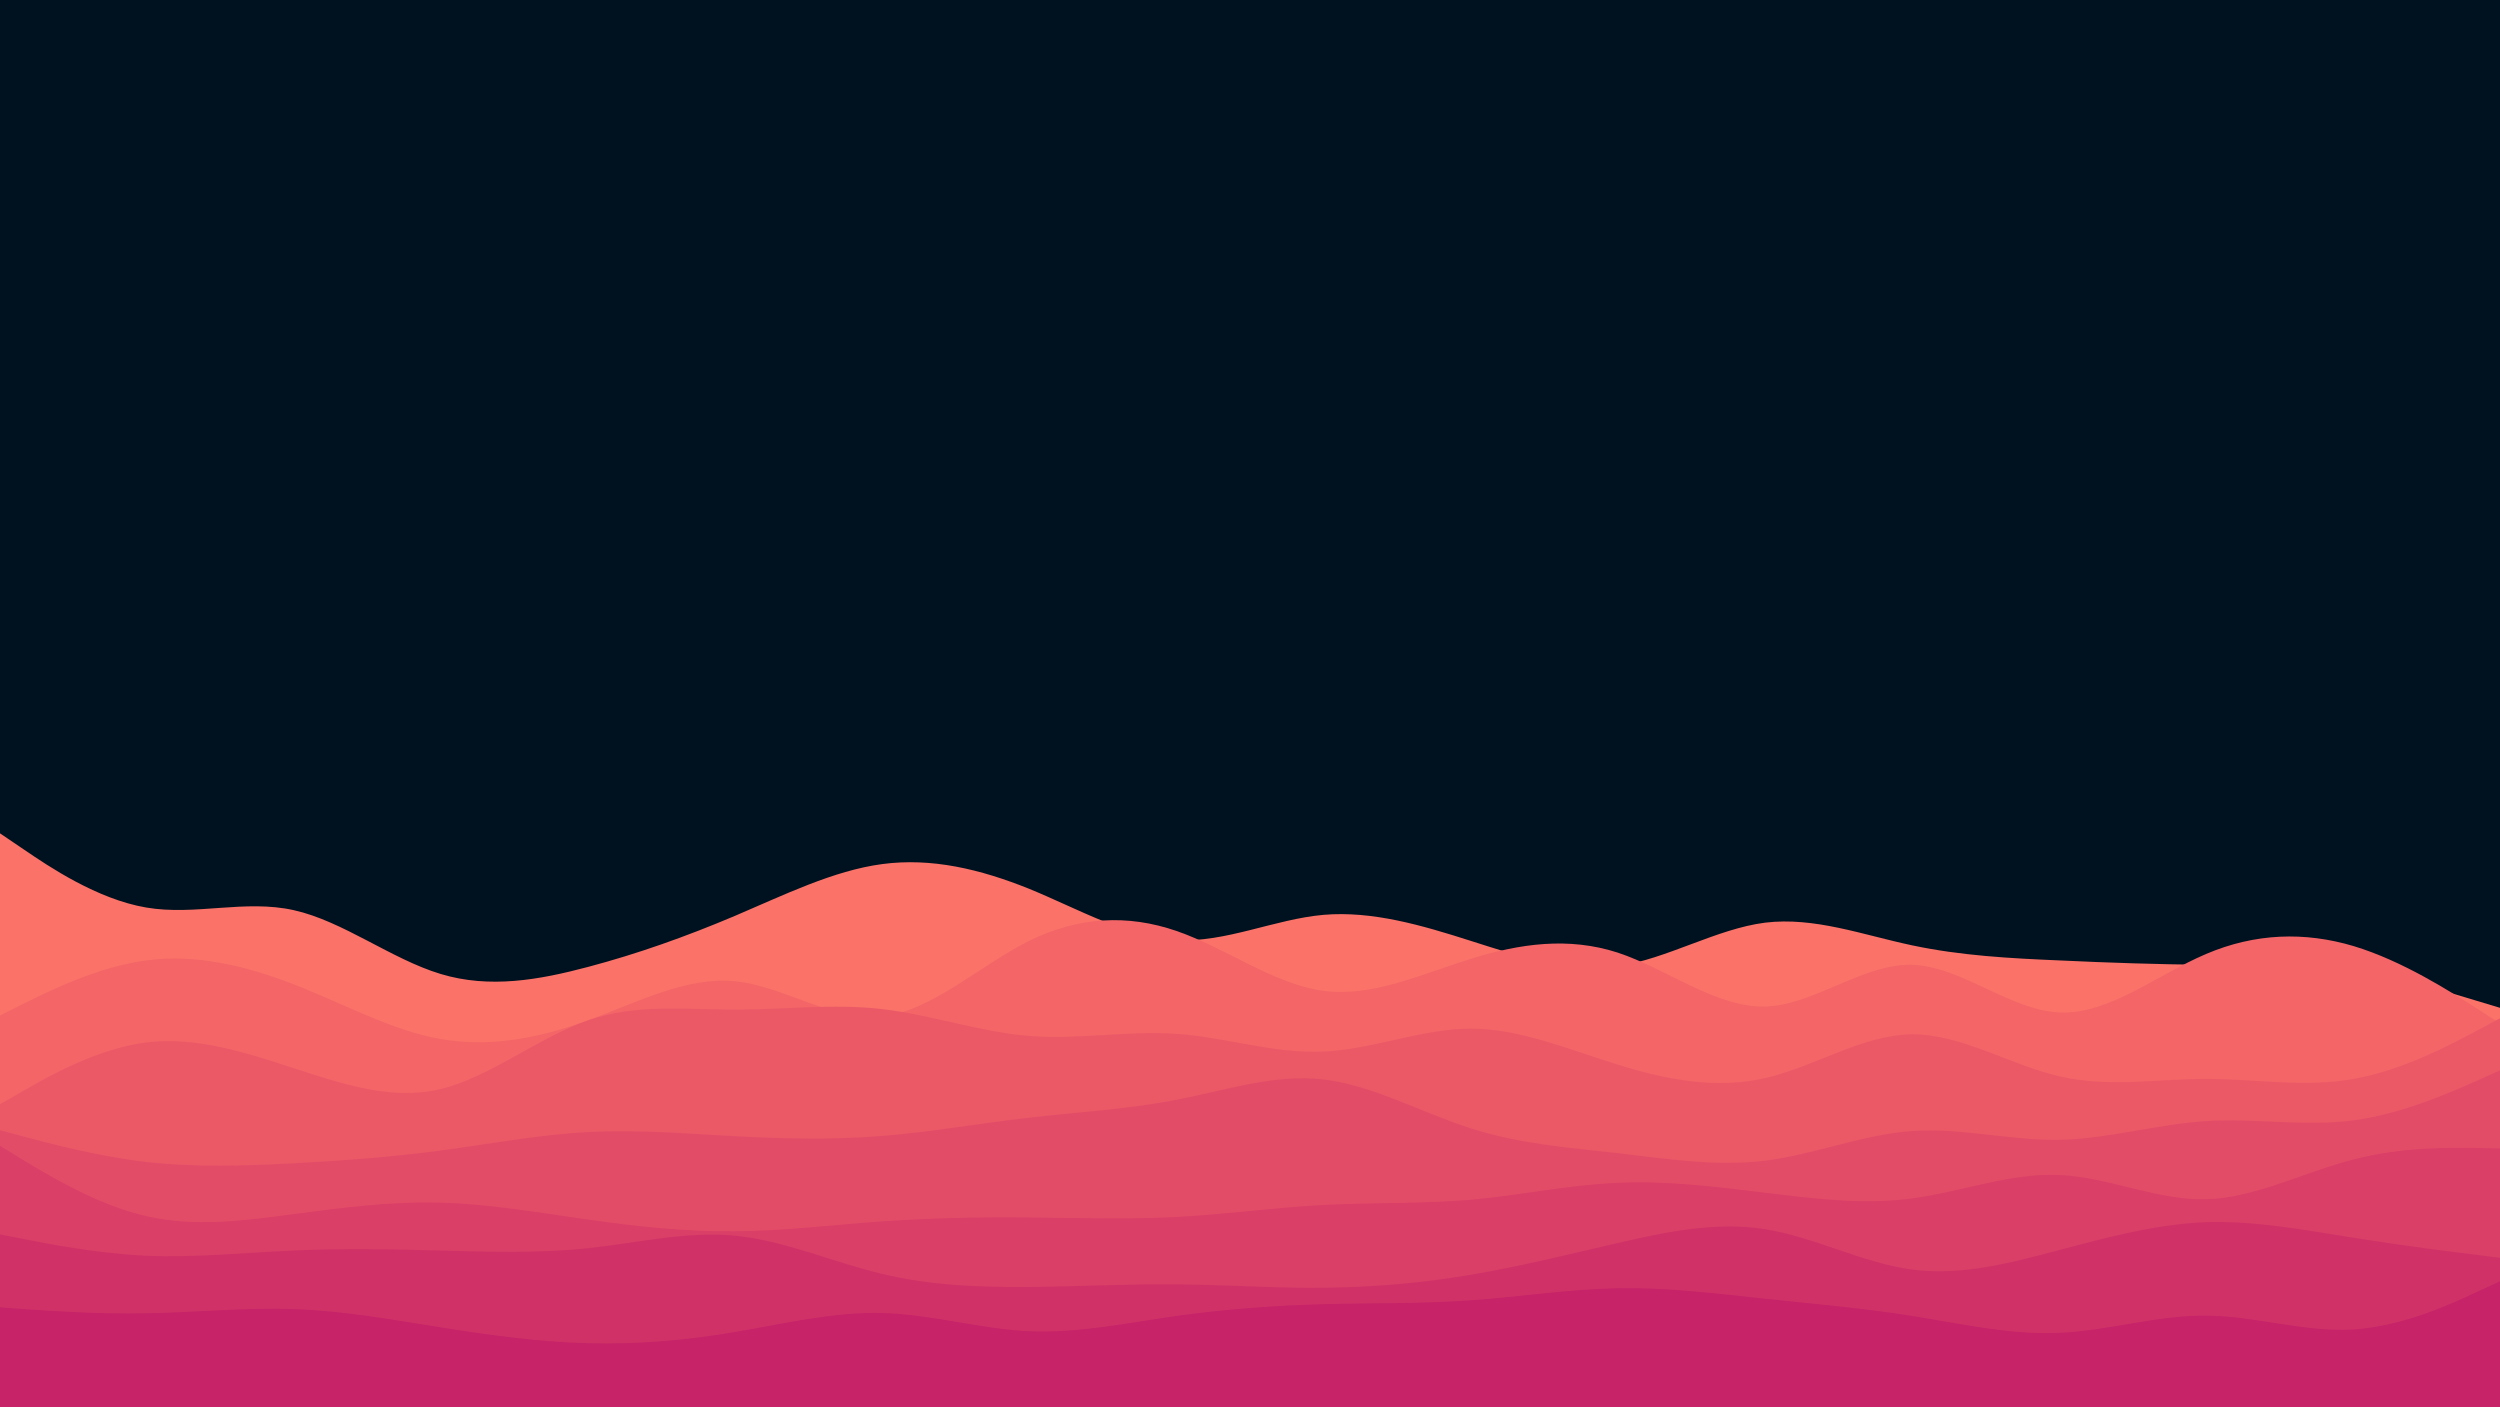
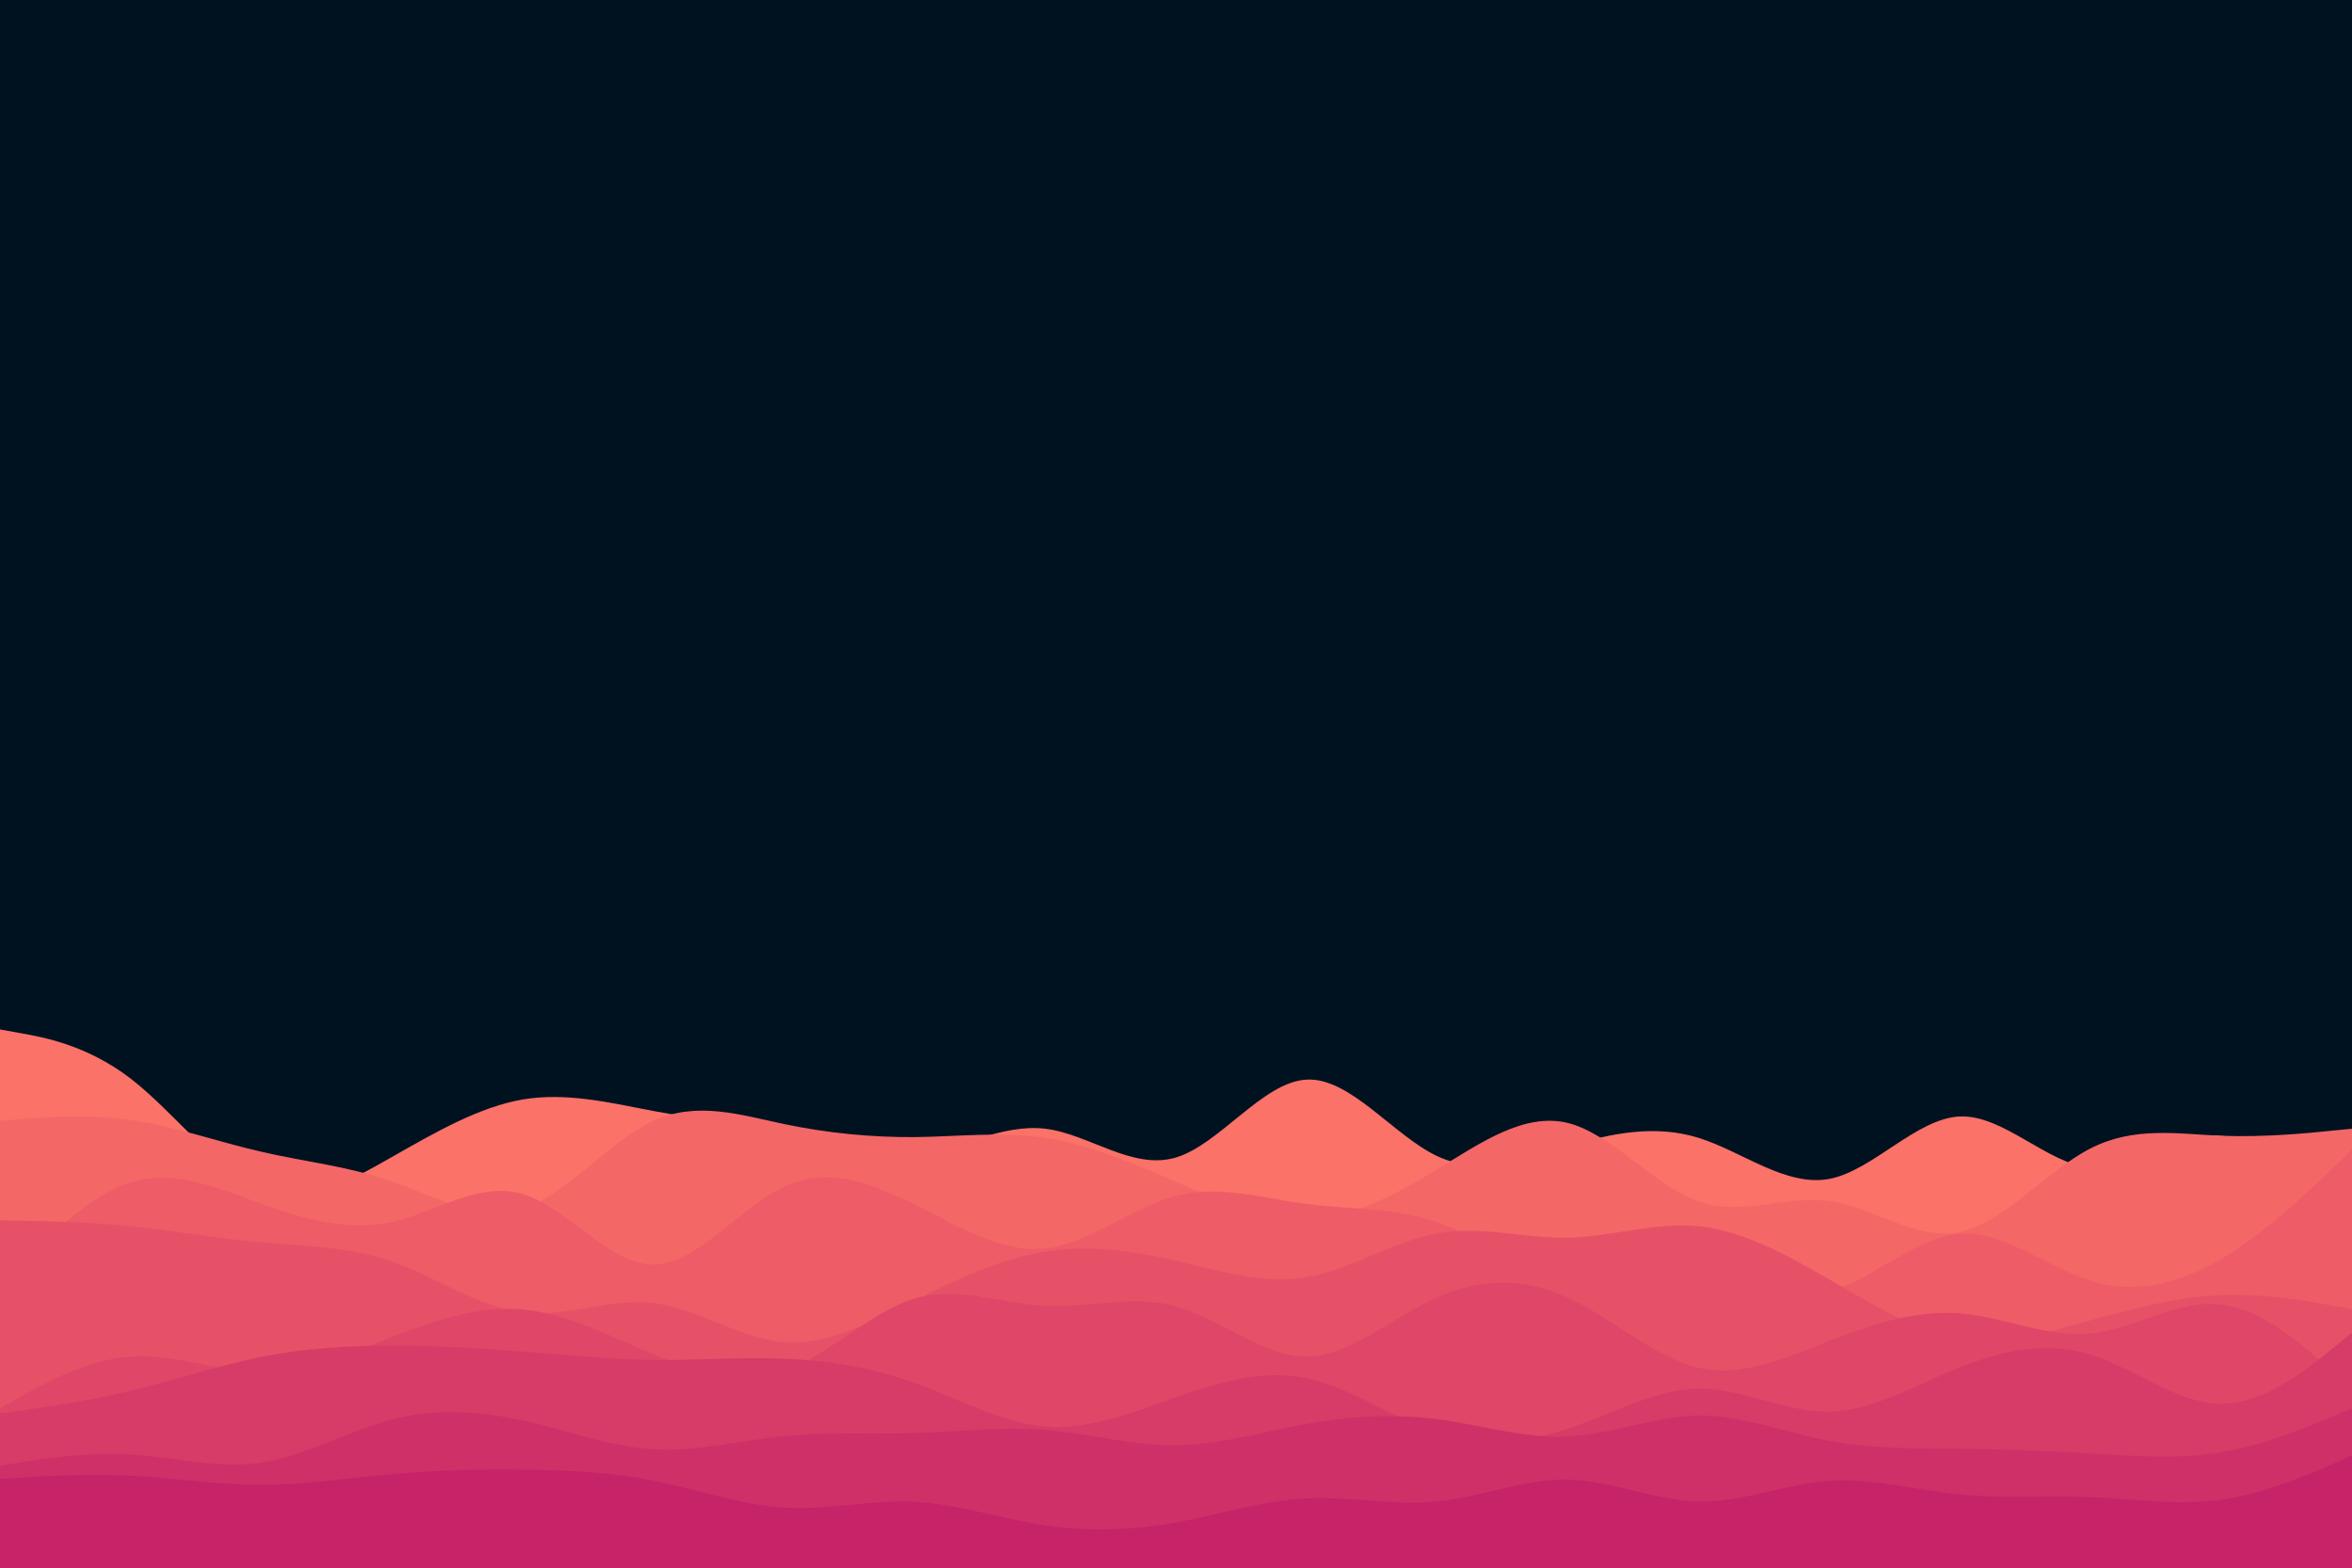
- <svg xmlns="http://www.w3.org/2000/svg" id="visual" viewBox="0 0 960 540" width="960" height="540" version="1.1">
-   <rect x="0" y="0" width="960" height="540" fill="#001220" />
-   <path d="M0 320L9.3 326.3C18.7 332.7 37.3 345.3 56.2 348.5C75 351.7 94 345.3 112.8 349.5C131.7 353.7 150.3 368.3 169.2 374C188 379.7 207 376.3 225.8 371.3C244.7 366.3 263.3 359.7 282.2 351.7C301 343.7 320 334.3 338.8 331.8C357.7 329.3 376.3 333.7 395.2 341.3C414 349 433 360 451.8 361C470.7 362 489.3 353 508.2 351.3C527 349.7 546 355.3 564.8 361.3C583.7 367.3 602.3 373.7 621.2 371C640 368.3 659 356.7 677.8 354.3C696.7 352 715.3 359 734.2 363C753 367 772 368 790.8 368.8C809.7 369.7 828.3 370.3 847.2 370.5C866 370.7 885 370.3 903.8 373C922.7 375.7 941.3 381.3 950.7 384.2L960 387L960 541L950.7 541C941.3 541 922.7 541 903.8 541C885 541 866 541 847.2 541C828.3 541 809.7 541 790.8 541C772 541 753 541 734.2 541C715.3 541 696.7 541 677.8 541C659 541 640 541 621.2 541C602.3 541 583.7 541 564.8 541C546 541 527 541 508.2 541C489.3 541 470.7 541 451.8 541C433 541 414 541 395.2 541C376.3 541 357.7 541 338.8 541C320 541 301 541 282.2 541C263.3 541 244.7 541 225.8 541C207 541 188 541 169.2 541C150.3 541 131.7 541 112.8 541C94 541 75 541 56.2 541C37.3 541 18.7 541 9.3 541L0 541Z" fill="#fa7268" />
-   <path d="M0 390L9.3 385.3C18.7 380.7 37.3 371.3 56.2 368.8C75 366.3 94 370.7 112.8 378C131.7 385.3 150.3 395.7 169.2 399C188 402.3 207 398.7 225.8 391.8C244.7 385 263.3 375 282.2 376.8C301 378.7 320 392.3 338.8 390.3C357.7 388.3 376.3 370.7 395.2 361.3C414 352 433 351 451.8 357.5C470.7 364 489.3 378 508.2 380.5C527 383 546 374 564.8 368.2C583.7 362.3 602.3 359.7 621.2 365.8C640 372 659 387 677.8 386.5C696.7 386 715.3 370 734.2 370.5C753 371 772 388 790.8 388.8C809.7 389.7 828.3 374.3 847.2 366.3C866 358.3 885 357.7 903.8 363.3C922.7 369 941.3 381 950.7 387L960 393L960 541L950.7 541C941.3 541 922.7 541 903.8 541C885 541 866 541 847.2 541C828.3 541 809.7 541 790.8 541C772 541 753 541 734.2 541C715.3 541 696.7 541 677.8 541C659 541 640 541 621.2 541C602.3 541 583.7 541 564.8 541C546 541 527 541 508.2 541C489.3 541 470.7 541 451.8 541C433 541 414 541 395.2 541C376.3 541 357.7 541 338.8 541C320 541 301 541 282.2 541C263.3 541 244.7 541 225.8 541C207 541 188 541 169.2 541C150.3 541 131.7 541 112.8 541C94 541 75 541 56.2 541C37.3 541 18.7 541 9.3 541L0 541Z" fill="#f36567" />
-   <path d="M0 424L9.3 418.7C18.7 413.3 37.3 402.7 56.2 400.3C75 398 94 404 112.8 410.2C131.7 416.3 150.3 422.7 169.2 418.2C188 413.7 207 398.3 225.8 391.8C244.7 385.3 263.3 387.7 282.2 387.7C301 387.7 320 385.3 338.8 387.5C357.7 389.7 376.3 396.3 395.2 397.8C414 399.3 433 395.7 451.8 397C470.7 398.3 489.3 404.7 508.2 403.8C527 403 546 395 564.8 395C583.7 395 602.3 403 621.2 408.8C640 414.7 659 418.3 677.8 414C696.7 409.7 715.3 397.3 734.2 397.2C753 397 772 409 790.8 413.3C809.7 417.7 828.3 414.3 847.2 414.3C866 414.3 885 417.7 903.8 414.3C922.7 411 941.3 401 950.7 396L960 391L960 541L950.7 541C941.3 541 922.7 541 903.8 541C885 541 866 541 847.2 541C828.3 541 809.7 541 790.8 541C772 541 753 541 734.2 541C715.3 541 696.7 541 677.8 541C659 541 640 541 621.2 541C602.3 541 583.7 541 564.8 541C546 541 527 541 508.2 541C489.3 541 470.7 541 451.8 541C433 541 414 541 395.2 541C376.3 541 357.7 541 338.8 541C320 541 301 541 282.2 541C263.3 541 244.7 541 225.8 541C207 541 188 541 169.2 541C150.3 541 131.7 541 112.8 541C94 541 75 541 56.2 541C37.3 541 18.7 541 9.3 541L0 541Z" fill="#eb5967" />
-   <path d="M0 434L9.3 436.5C18.7 439 37.3 444 56.2 446.2C75 448.3 94 447.7 112.8 446.7C131.7 445.7 150.3 444.3 169.2 441.8C188 439.3 207 435.7 225.8 434.7C244.7 433.7 263.3 435.3 282.2 436.3C301 437.3 320 437.7 338.8 436.2C357.7 434.7 376.3 431.3 395.2 429.2C414 427 433 426 451.8 422.3C470.7 418.7 489.3 412.3 508.2 414.5C527 416.7 546 427.3 564.8 433.3C583.7 439.3 602.3 440.7 621.2 442.8C640 445 659 448 677.8 445.7C696.7 443.3 715.3 435.7 734.2 434.3C753 433 772 438 790.8 437.7C809.7 437.3 828.3 431.7 847.2 430.5C866 429.3 885 432.7 903.8 430.2C922.7 427.7 941.3 419.3 950.7 415.2L960 411L960 541L950.7 541C941.3 541 922.7 541 903.8 541C885 541 866 541 847.2 541C828.3 541 809.7 541 790.8 541C772 541 753 541 734.2 541C715.3 541 696.7 541 677.8 541C659 541 640 541 621.2 541C602.3 541 583.7 541 564.8 541C546 541 527 541 508.2 541C489.3 541 470.7 541 451.8 541C433 541 414 541 395.2 541C376.3 541 357.7 541 338.8 541C320 541 301 541 282.2 541C263.3 541 244.7 541 225.8 541C207 541 188 541 169.2 541C150.3 541 131.7 541 112.8 541C94 541 75 541 56.2 541C37.3 541 18.7 541 9.3 541L0 541Z" fill="#e34c67" />
-   <path d="M0 440L9.3 445.7C18.7 451.3 37.3 462.7 56.2 467C75 471.3 94 468.7 112.8 466.2C131.7 463.7 150.3 461.3 169.2 461.8C188 462.3 207 465.7 225.8 468.3C244.7 471 263.3 473 282.2 472.8C301 472.7 320 470.3 338.8 469C357.7 467.7 376.3 467.3 395.2 467.5C414 467.7 433 468.3 451.8 467.3C470.7 466.3 489.3 463.7 508.2 462.7C527 461.7 546 462.3 564.8 460.7C583.7 459 602.3 455 621.2 454.2C640 453.3 659 455.7 677.8 458C696.7 460.3 715.3 462.7 734.2 460.2C753 457.7 772 450.3 790.8 451.2C809.7 452 828.3 461 847.2 460.5C866 460 885 450 903.8 445.2C922.7 440.3 941.3 440.7 950.7 440.8L960 441L960 541L950.7 541C941.3 541 922.7 541 903.8 541C885 541 866 541 847.2 541C828.3 541 809.7 541 790.8 541C772 541 753 541 734.2 541C715.3 541 696.7 541 677.8 541C659 541 640 541 621.2 541C602.3 541 583.7 541 564.8 541C546 541 527 541 508.2 541C489.3 541 470.7 541 451.8 541C433 541 414 541 395.2 541C376.3 541 357.7 541 338.8 541C320 541 301 541 282.2 541C263.3 541 244.7 541 225.8 541C207 541 188 541 169.2 541C150.3 541 131.7 541 112.8 541C94 541 75 541 56.2 541C37.3 541 18.7 541 9.3 541L0 541Z" fill="#da3f67" />
-   <path d="M0 474L9.3 475.8C18.7 477.7 37.3 481.3 56.2 482.2C75 483 94 481 112.8 480.2C131.7 479.3 150.3 479.7 169.2 480.2C188 480.7 207 481.3 225.8 479.3C244.7 477.3 263.3 472.7 282.2 474.5C301 476.3 320 484.7 338.8 489.2C357.7 493.7 376.3 494.3 395.2 494.2C414 494 433 493 451.8 493.2C470.7 493.3 489.3 494.7 508.2 494.5C527 494.3 546 492.7 564.8 489.5C583.7 486.3 602.3 481.7 621.2 477.3C640 473 659 469 677.8 472C696.7 475 715.3 485 734.2 487.5C753 490 772 485 790.8 480C809.7 475 828.3 470 847.2 469.3C866 468.7 885 472.3 903.8 475.3C922.7 478.3 941.3 480.7 950.7 481.8L960 483L960 541L950.7 541C941.3 541 922.7 541 903.8 541C885 541 866 541 847.2 541C828.3 541 809.7 541 790.8 541C772 541 753 541 734.2 541C715.3 541 696.7 541 677.8 541C659 541 640 541 621.2 541C602.3 541 583.7 541 564.8 541C546 541 527 541 508.2 541C489.3 541 470.7 541 451.8 541C433 541 414 541 395.2 541C376.3 541 357.7 541 338.8 541C320 541 301 541 282.2 541C263.3 541 244.7 541 225.8 541C207 541 188 541 169.2 541C150.3 541 131.7 541 112.8 541C94 541 75 541 56.2 541C37.3 541 18.7 541 9.3 541L0 541Z" fill="#d03267" />
-   <path d="M0 502L9.3 502.7C18.7 503.3 37.3 504.7 56.2 504.3C75 504 94 502 112.8 502.7C131.7 503.3 150.3 506.7 169.2 509.7C188 512.7 207 515.3 225.8 515.8C244.7 516.3 263.3 514.7 282.2 511.5C301 508.3 320 503.7 338.8 504.2C357.7 504.7 376.3 510.3 395.2 511.2C414 512 433 508 451.8 505.3C470.7 502.7 489.3 501.3 508.2 500.8C527 500.3 546 500.7 564.8 499.3C583.7 498 602.3 495 621.2 494.7C640 494.3 659 496.7 677.8 498.7C696.7 500.7 715.3 502.3 734.2 505.3C753 508.3 772 512.7 790.8 511.8C809.7 511 828.3 505 847.2 505.2C866 505.3 885 511.7 903.8 510.5C922.7 509.3 941.3 500.7 950.7 496.3L960 492L960 541L950.7 541C941.3 541 922.7 541 903.8 541C885 541 866 541 847.2 541C828.3 541 809.7 541 790.8 541C772 541 753 541 734.2 541C715.3 541 696.7 541 677.8 541C659 541 640 541 621.2 541C602.3 541 583.7 541 564.8 541C546 541 527 541 508.2 541C489.3 541 470.7 541 451.8 541C433 541 414 541 395.2 541C376.3 541 357.7 541 338.8 541C320 541 301 541 282.2 541C263.3 541 244.7 541 225.8 541C207 541 188 541 169.2 541C150.3 541 131.7 541 112.8 541C94 541 75 541 56.2 541C37.3 541 18.7 541 9.3 541L0 541Z" fill="#c62368" />
+ <svg xmlns="http://www.w3.org/2000/svg" id="visual" viewBox="0 0 900 600" width="900" height="600" version="1.1">
+   <rect x="0" y="0" width="900" height="600" fill="#001220" />
+   <path d="M0 394L8.3 395.5C16.7 397 33.3 400 50 412.8C66.7 425.7 83.3 448.3 100 455C116.7 461.7 133.3 452.3 150 442.8C166.7 433.3 183.3 423.7 200 420.8C216.7 418 233.3 422 250 425.2C266.7 428.3 283.3 430.7 300 434.7C316.7 438.7 333.3 444.3 350 442.2C366.7 440 383.3 430 400 432C416.7 434 433.3 448 450 443C466.7 438 483.3 414 500 413.2C516.7 412.3 533.3 434.7 550 442.5C566.7 450.3 583.3 443.7 600 438.7C616.7 433.7 633.3 430.3 650 435.5C666.7 440.7 683.3 454.3 700 451.2C716.7 448 733.3 428 750 427.3C766.7 426.7 783.3 445.3 800 447C816.7 448.7 833.3 433.3 850 434.7C866.7 436 883.3 454 891.7 463L900 472L900 601L891.7 601C883.3 601 866.7 601 850 601C833.3 601 816.7 601 800 601C783.3 601 766.7 601 750 601C733.3 601 716.7 601 700 601C683.3 601 666.7 601 650 601C633.3 601 616.7 601 600 601C583.3 601 566.7 601 550 601C533.3 601 516.7 601 500 601C483.3 601 466.7 601 450 601C433.3 601 416.7 601 400 601C383.3 601 366.7 601 350 601C333.3 601 316.7 601 300 601C283.3 601 266.7 601 250 601C233.3 601 216.7 601 200 601C183.3 601 166.7 601 150 601C133.3 601 116.7 601 100 601C83.3 601 66.7 601 50 601C33.3 601 16.7 601 8.3 601L0 601Z" fill="#fa7268" />
+   <path d="M0 429L8.3 428.3C16.7 427.7 33.3 426.3 50 428.7C66.7 431 83.3 437 100 440.8C116.7 444.7 133.3 446.3 150 452.2C166.7 458 183.3 468 200 462.7C216.7 457.3 233.3 436.7 250 429C266.7 421.3 283.3 426.7 300 430.2C316.7 433.7 333.3 435.3 350 435.2C366.7 435 383.3 433 400 435.5C416.7 438 433.3 445 450 452.3C466.7 459.7 483.3 467.3 500 466.8C516.7 466.3 533.3 457.7 550 447.5C566.7 437.3 583.3 425.7 600 429.8C616.7 434 633.3 454 650 459.8C666.7 465.7 683.3 457.3 700 459.7C716.7 462 733.3 475 750 471.5C766.7 468 783.3 448 800 439.5C816.7 431 833.3 434 850 434.7C866.7 435.3 883.3 433.7 891.7 432.8L900 432L900 601L891.7 601C883.3 601 866.7 601 850 601C833.3 601 816.7 601 800 601C783.3 601 766.7 601 750 601C733.3 601 716.7 601 700 601C683.3 601 666.7 601 650 601C633.3 601 616.7 601 600 601C583.3 601 566.7 601 550 601C533.3 601 516.7 601 500 601C483.3 601 466.7 601 450 601C433.3 601 416.7 601 400 601C383.3 601 366.7 601 350 601C333.3 601 316.7 601 300 601C283.3 601 266.7 601 250 601C233.3 601 216.7 601 200 601C183.3 601 166.7 601 150 601C133.3 601 116.7 601 100 601C83.3 601 66.7 601 50 601C33.3 601 16.7 601 8.3 601L0 601Z" fill="#f46767" />
+   <path d="M0 493L8.3 484.2C16.7 475.3 33.3 457.7 50 452.5C66.7 447.3 83.3 454.7 100 460.7C116.7 466.7 133.3 471.3 150 467.7C166.7 464 183.3 452 200 457C216.7 462 233.3 484 250 484C266.7 484 283.3 462 300 454.2C316.7 446.3 333.3 452.7 350 461C366.7 469.3 383.3 479.7 400 477.8C416.7 476 433.3 462 450 457.7C466.7 453.3 483.3 458.7 500 460.8C516.7 463 533.3 462 550 467.8C566.7 473.7 583.3 486.3 600 490.3C616.7 494.3 633.3 489.7 650 490.8C666.7 492 683.3 499 700 494.3C716.7 489.7 733.3 473.3 750 472.2C766.7 471 783.3 485 800 490.2C816.7 495.3 833.3 491.7 850 481.8C866.7 472 883.3 456 891.7 448L900 440L900 601L891.7 601C883.3 601 866.7 601 850 601C833.3 601 816.7 601 800 601C783.3 601 766.7 601 750 601C733.3 601 716.7 601 700 601C683.3 601 666.7 601 650 601C633.3 601 616.7 601 600 601C583.3 601 566.7 601 550 601C533.3 601 516.7 601 500 601C483.3 601 466.7 601 450 601C433.3 601 416.7 601 400 601C383.3 601 366.7 601 350 601C333.3 601 316.7 601 300 601C283.3 601 266.7 601 250 601C233.3 601 216.7 601 200 601C183.3 601 166.7 601 150 601C133.3 601 116.7 601 100 601C83.3 601 66.7 601 50 601C33.3 601 16.7 601 8.3 601L0 601Z" fill="#ee5c67" />
+   <path d="M0 467L8.3 467.2C16.7 467.3 33.3 467.7 50 469.3C66.7 471 83.3 474 100 475.5C116.7 477 133.3 477 150 482.8C166.7 488.7 183.3 500.3 200 502.3C216.7 504.3 233.3 496.7 250 498.7C266.7 500.7 283.3 512.3 300 513.7C316.7 515 333.3 506 350 497.7C366.7 489.3 383.3 481.7 400 479C416.7 476.3 433.3 478.7 450 482.5C466.7 486.3 483.3 491.7 500 488.8C516.7 486 533.3 475 550 472C566.7 469 583.3 474 600 473.7C616.7 473.3 633.3 467.7 650 469.3C666.7 471 683.3 480 700 489.7C716.7 499.3 733.3 509.7 750 512.3C766.7 515 783.3 510 800 505.3C816.7 500.7 833.3 496.3 850 495.7C866.7 495 883.3 498 891.7 499.5L900 501L900 601L891.7 601C883.3 601 866.7 601 850 601C833.3 601 816.7 601 800 601C783.3 601 766.7 601 750 601C733.3 601 716.7 601 700 601C683.3 601 666.7 601 650 601C633.3 601 616.7 601 600 601C583.3 601 566.7 601 550 601C533.3 601 516.7 601 500 601C483.3 601 466.7 601 450 601C433.3 601 416.7 601 400 601C383.3 601 366.7 601 350 601C333.3 601 316.7 601 300 601C283.3 601 266.7 601 250 601C233.3 601 216.7 601 200 601C183.3 601 166.7 601 150 601C133.3 601 116.7 601 100 601C83.3 601 66.7 601 50 601C33.3 601 16.7 601 8.3 601L0 601Z" fill="#e75167" />
+   <path d="M0 539L8.3 534.3C16.7 529.7 33.3 520.3 50 519.2C66.7 518 83.3 525 100 525C116.7 525 133.3 518 150 511.7C166.7 505.3 183.3 499.7 200 501.2C216.7 502.7 233.3 511.3 250 518.3C266.7 525.3 283.3 530.7 300 524.8C316.7 519 333.3 502 350 497C366.7 492 383.3 499 400 499.8C416.7 500.7 433.3 495.3 450 500C466.7 504.7 483.3 519.3 500 519.2C516.7 519 533.3 504 550 496.5C566.7 489 583.3 489 600 496.7C616.7 504.3 633.3 519.7 650 523.5C666.7 527.3 683.3 519.7 700 513.2C716.7 506.7 733.3 501.3 750 502.7C766.7 504 783.3 512 800 510.3C816.7 508.7 833.3 497.3 850 499.3C866.7 501.3 883.3 516.7 891.7 524.3L900 532L900 601L891.7 601C883.3 601 866.7 601 850 601C833.3 601 816.7 601 800 601C783.3 601 766.7 601 750 601C733.3 601 716.7 601 700 601C683.3 601 666.7 601 650 601C633.3 601 616.7 601 600 601C583.3 601 566.7 601 550 601C533.3 601 516.7 601 500 601C483.3 601 466.7 601 450 601C433.3 601 416.7 601 400 601C383.3 601 366.7 601 350 601C333.3 601 316.7 601 300 601C283.3 601 266.7 601 250 601C233.3 601 216.7 601 200 601C183.3 601 166.7 601 150 601C133.3 601 116.7 601 100 601C83.3 601 66.7 601 50 601C33.3 601 16.7 601 8.3 601L0 601Z" fill="#df4667" />
+   <path d="M0 541L8.3 539.8C16.7 538.7 33.3 536.3 50 532.3C66.7 528.3 83.3 522.7 100 519.3C116.7 516 133.3 515 150 515C166.7 515 183.3 516 200 517.3C216.7 518.7 233.3 520.3 250 520.5C266.7 520.7 283.3 519.3 300 520C316.7 520.7 333.3 523.3 350 529.3C366.7 535.3 383.3 544.7 400 546C416.7 547.3 433.3 540.7 450 534.8C466.7 529 483.3 524 500 527.5C516.7 531 533.3 543 550 548.3C566.7 553.7 583.3 552.3 600 546.8C616.7 541.3 633.3 531.7 650 531.5C666.7 531.3 683.3 540.7 700 540.3C716.7 540 733.3 530 750 523.3C766.7 516.7 783.3 513.3 800 518.5C816.7 523.7 833.3 537.3 850 537.3C866.7 537.3 883.3 523.7 891.7 516.8L900 510L900 601L891.7 601C883.3 601 866.7 601 850 601C833.3 601 816.7 601 800 601C783.3 601 766.7 601 750 601C733.3 601 716.7 601 700 601C683.3 601 666.7 601 650 601C633.3 601 616.7 601 600 601C583.3 601 566.7 601 550 601C533.3 601 516.7 601 500 601C483.3 601 466.7 601 450 601C433.3 601 416.7 601 400 601C383.3 601 366.7 601 350 601C333.3 601 316.7 601 300 601C283.3 601 266.7 601 250 601C233.3 601 216.7 601 200 601C183.3 601 166.7 601 150 601C133.3 601 116.7 601 100 601C83.3 601 66.7 601 50 601C33.3 601 16.7 601 8.3 601L0 601Z" fill="#d73b67" />
+   <path d="M0 561L8.3 559.7C16.7 558.3 33.3 555.7 50 556.7C66.7 557.7 83.3 562.3 100 559.8C116.7 557.3 133.3 547.7 150 543.3C166.7 539 183.3 540 200 543.7C216.7 547.3 233.3 553.7 250 554.7C266.7 555.7 283.3 551.3 300 549.7C316.7 548 333.3 549 350 548.5C366.7 548 383.3 546 400 547.3C416.7 548.7 433.3 553.3 450 553.2C466.7 553 483.3 548 500 545C516.7 542 533.3 541 550 543.2C566.7 545.3 583.3 550.7 600 549.8C616.7 549 633.3 542 650 541.8C666.7 541.7 683.3 548.3 700 551.5C716.7 554.7 733.3 554.3 750 554.5C766.7 554.7 783.3 555.3 800 556.3C816.7 557.3 833.3 558.7 850 555.8C866.7 553 883.3 546 891.7 542.5L900 539L900 601L891.7 601C883.3 601 866.7 601 850 601C833.3 601 816.7 601 800 601C783.3 601 766.7 601 750 601C733.3 601 716.7 601 700 601C683.3 601 666.7 601 650 601C633.3 601 616.7 601 600 601C583.3 601 566.7 601 550 601C533.3 601 516.7 601 500 601C483.3 601 466.7 601 450 601C433.3 601 416.7 601 400 601C383.3 601 366.7 601 350 601C333.3 601 316.7 601 300 601C283.3 601 266.7 601 250 601C233.3 601 216.7 601 200 601C183.3 601 166.7 601 150 601C133.3 601 116.7 601 100 601C83.3 601 66.7 601 50 601C33.3 601 16.7 601 8.3 601L0 601Z" fill="#cf3068" />
+   <path d="M0 566L8.3 565.5C16.7 565 33.3 564 50 564.8C66.7 565.7 83.3 568.3 100 568.3C116.7 568.3 133.3 565.7 150 564.2C166.7 562.7 183.3 562.3 200 562.5C216.7 562.7 233.3 563.3 250 566.7C266.7 570 283.3 576 300 577C316.7 578 333.3 574 350 574.8C366.7 575.7 383.3 581.3 400 583.8C416.7 586.3 433.3 585.7 450 582.7C466.7 579.7 483.3 574.3 500 573.5C516.7 572.7 533.3 576.3 550 574.7C566.7 573 583.3 566 600 566.3C616.7 566.7 633.3 574.3 650 574.7C666.7 575 683.3 568 700 566.8C716.7 565.7 733.3 570.3 750 572C766.7 573.7 783.3 572.3 800 573C816.7 573.7 833.3 576.3 850 574C866.7 571.7 883.3 564.3 891.7 560.7L900 557L900 601L891.7 601C883.3 601 866.7 601 850 601C833.3 601 816.7 601 800 601C783.3 601 766.7 601 750 601C733.3 601 716.7 601 700 601C683.3 601 666.7 601 650 601C633.3 601 616.7 601 600 601C583.3 601 566.7 601 550 601C533.3 601 516.7 601 500 601C483.3 601 466.7 601 450 601C433.3 601 416.7 601 400 601C383.3 601 366.7 601 350 601C333.3 601 316.7 601 300 601C283.3 601 266.7 601 250 601C233.3 601 216.7 601 200 601C183.3 601 166.7 601 150 601C133.3 601 116.7 601 100 601C83.3 601 66.7 601 50 601C33.3 601 16.7 601 8.3 601L0 601Z" fill="#c62368" />
</svg>
